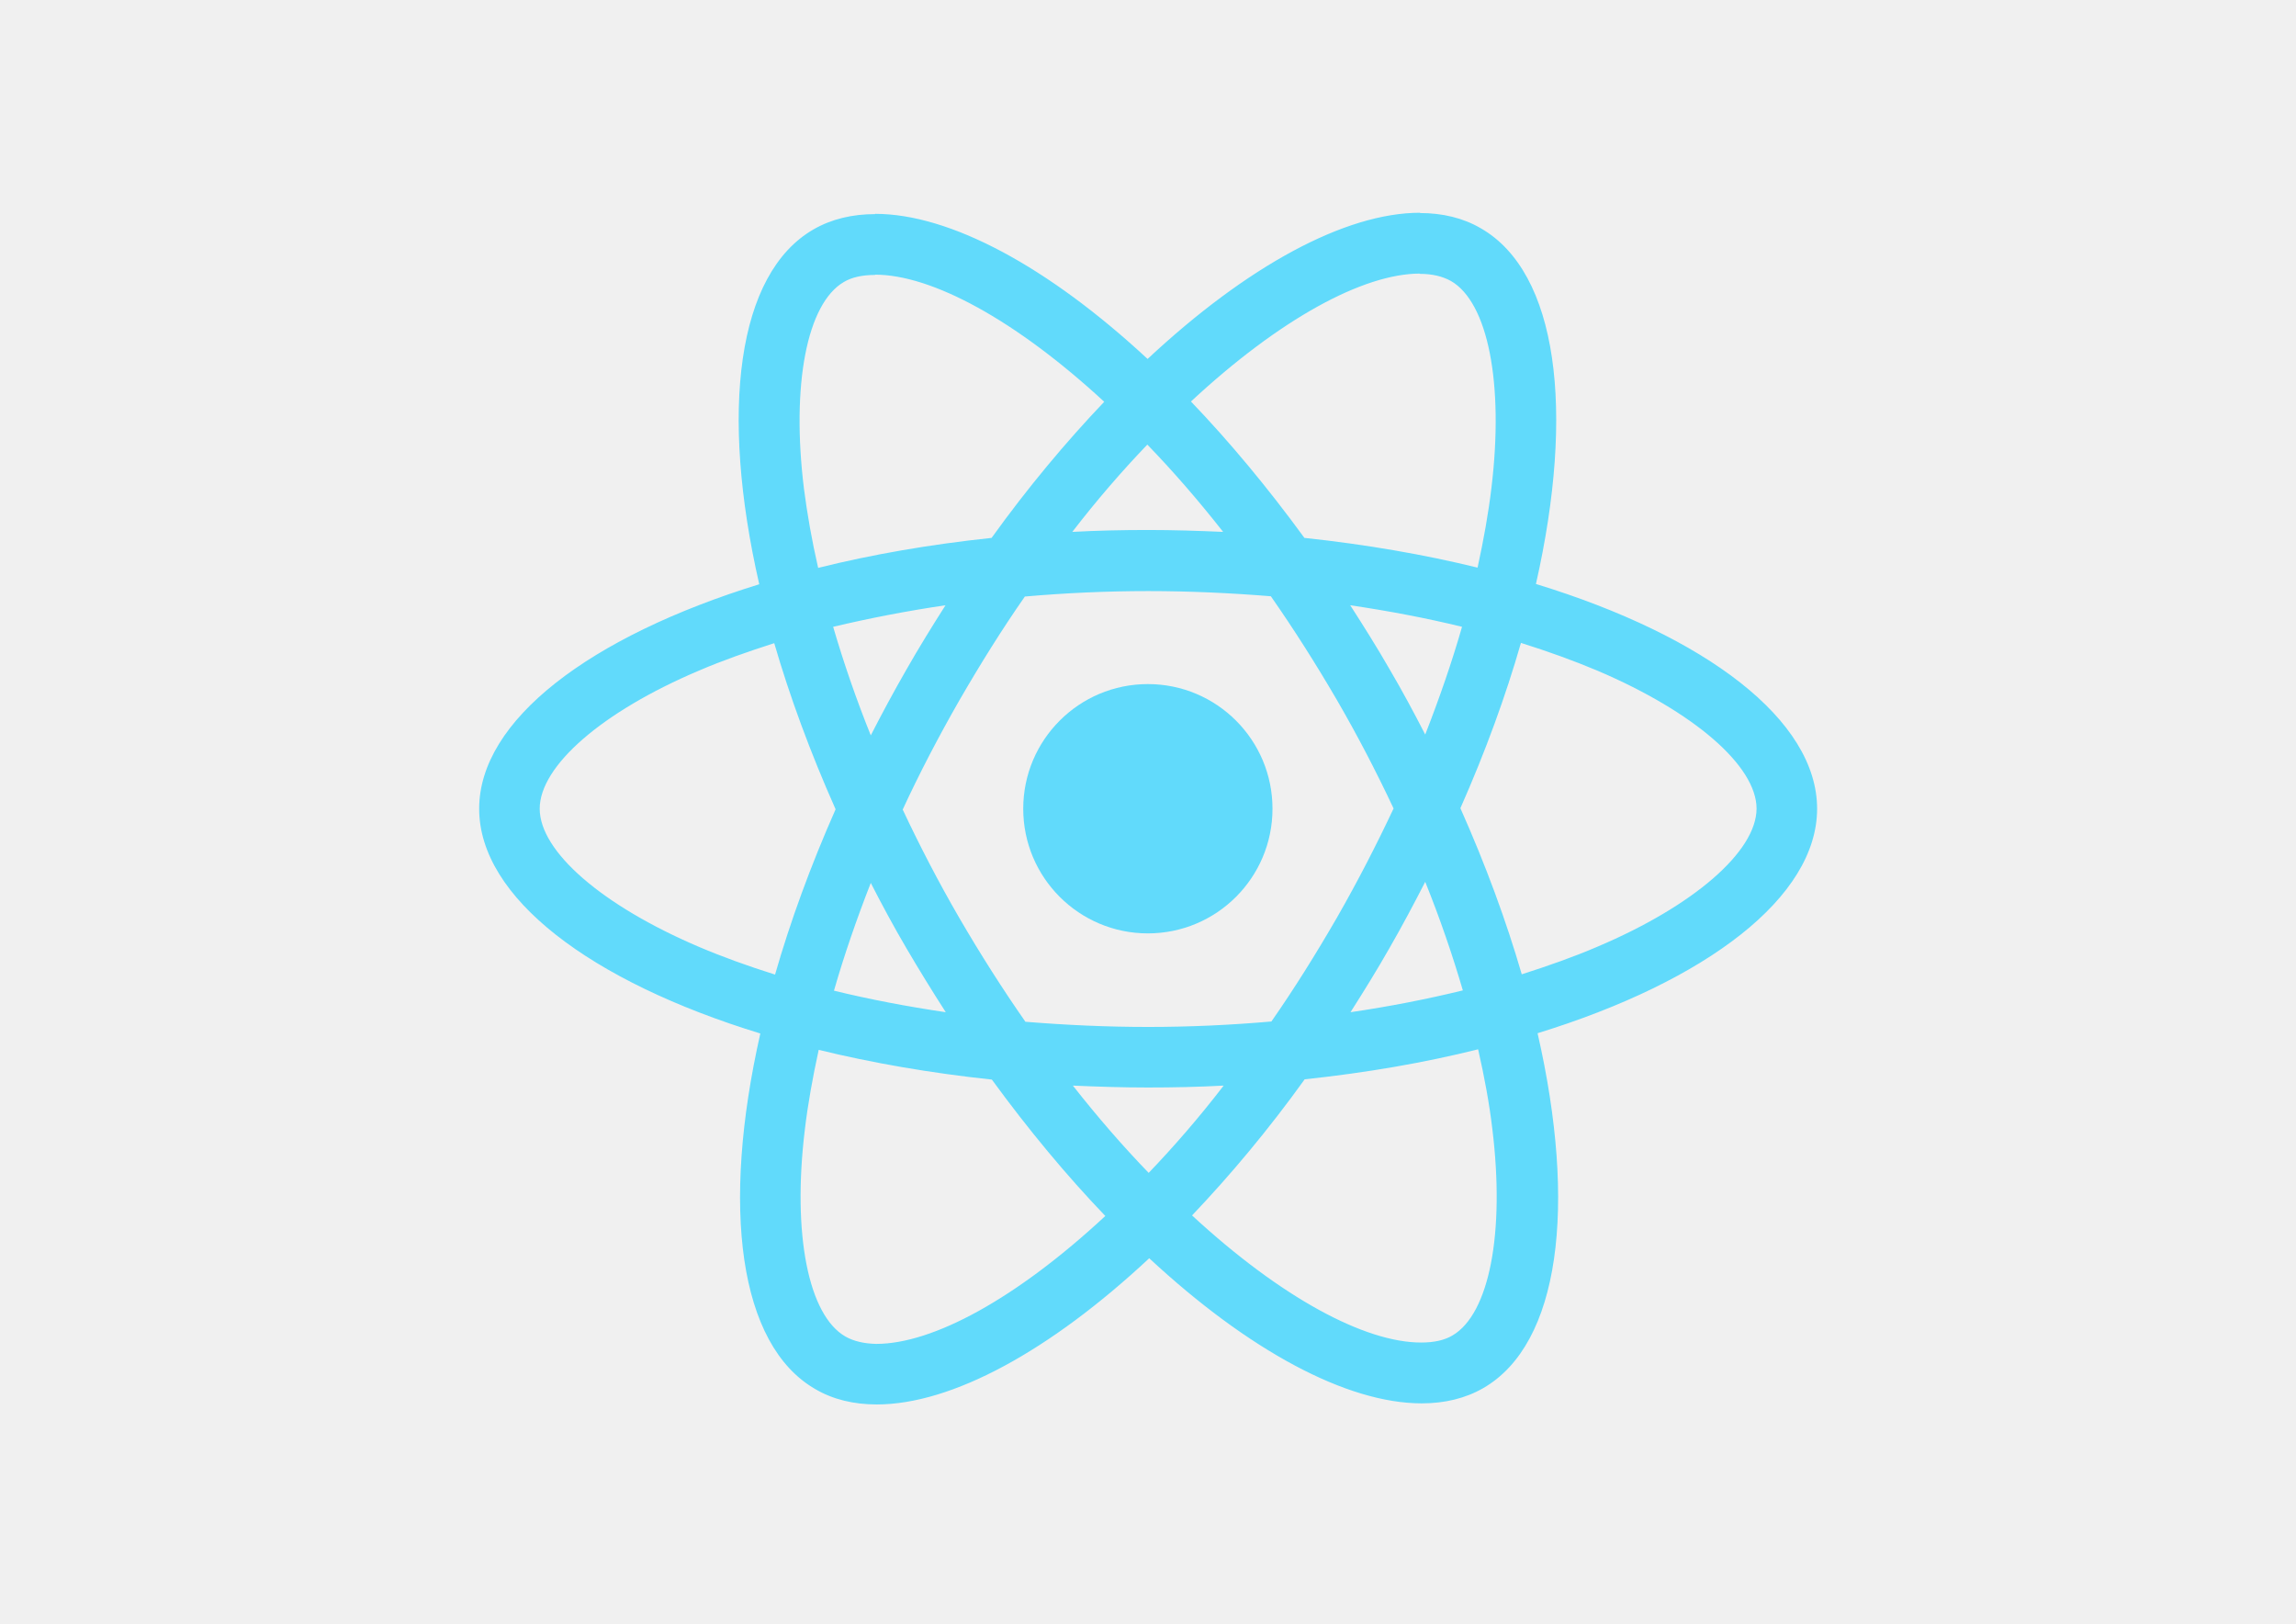
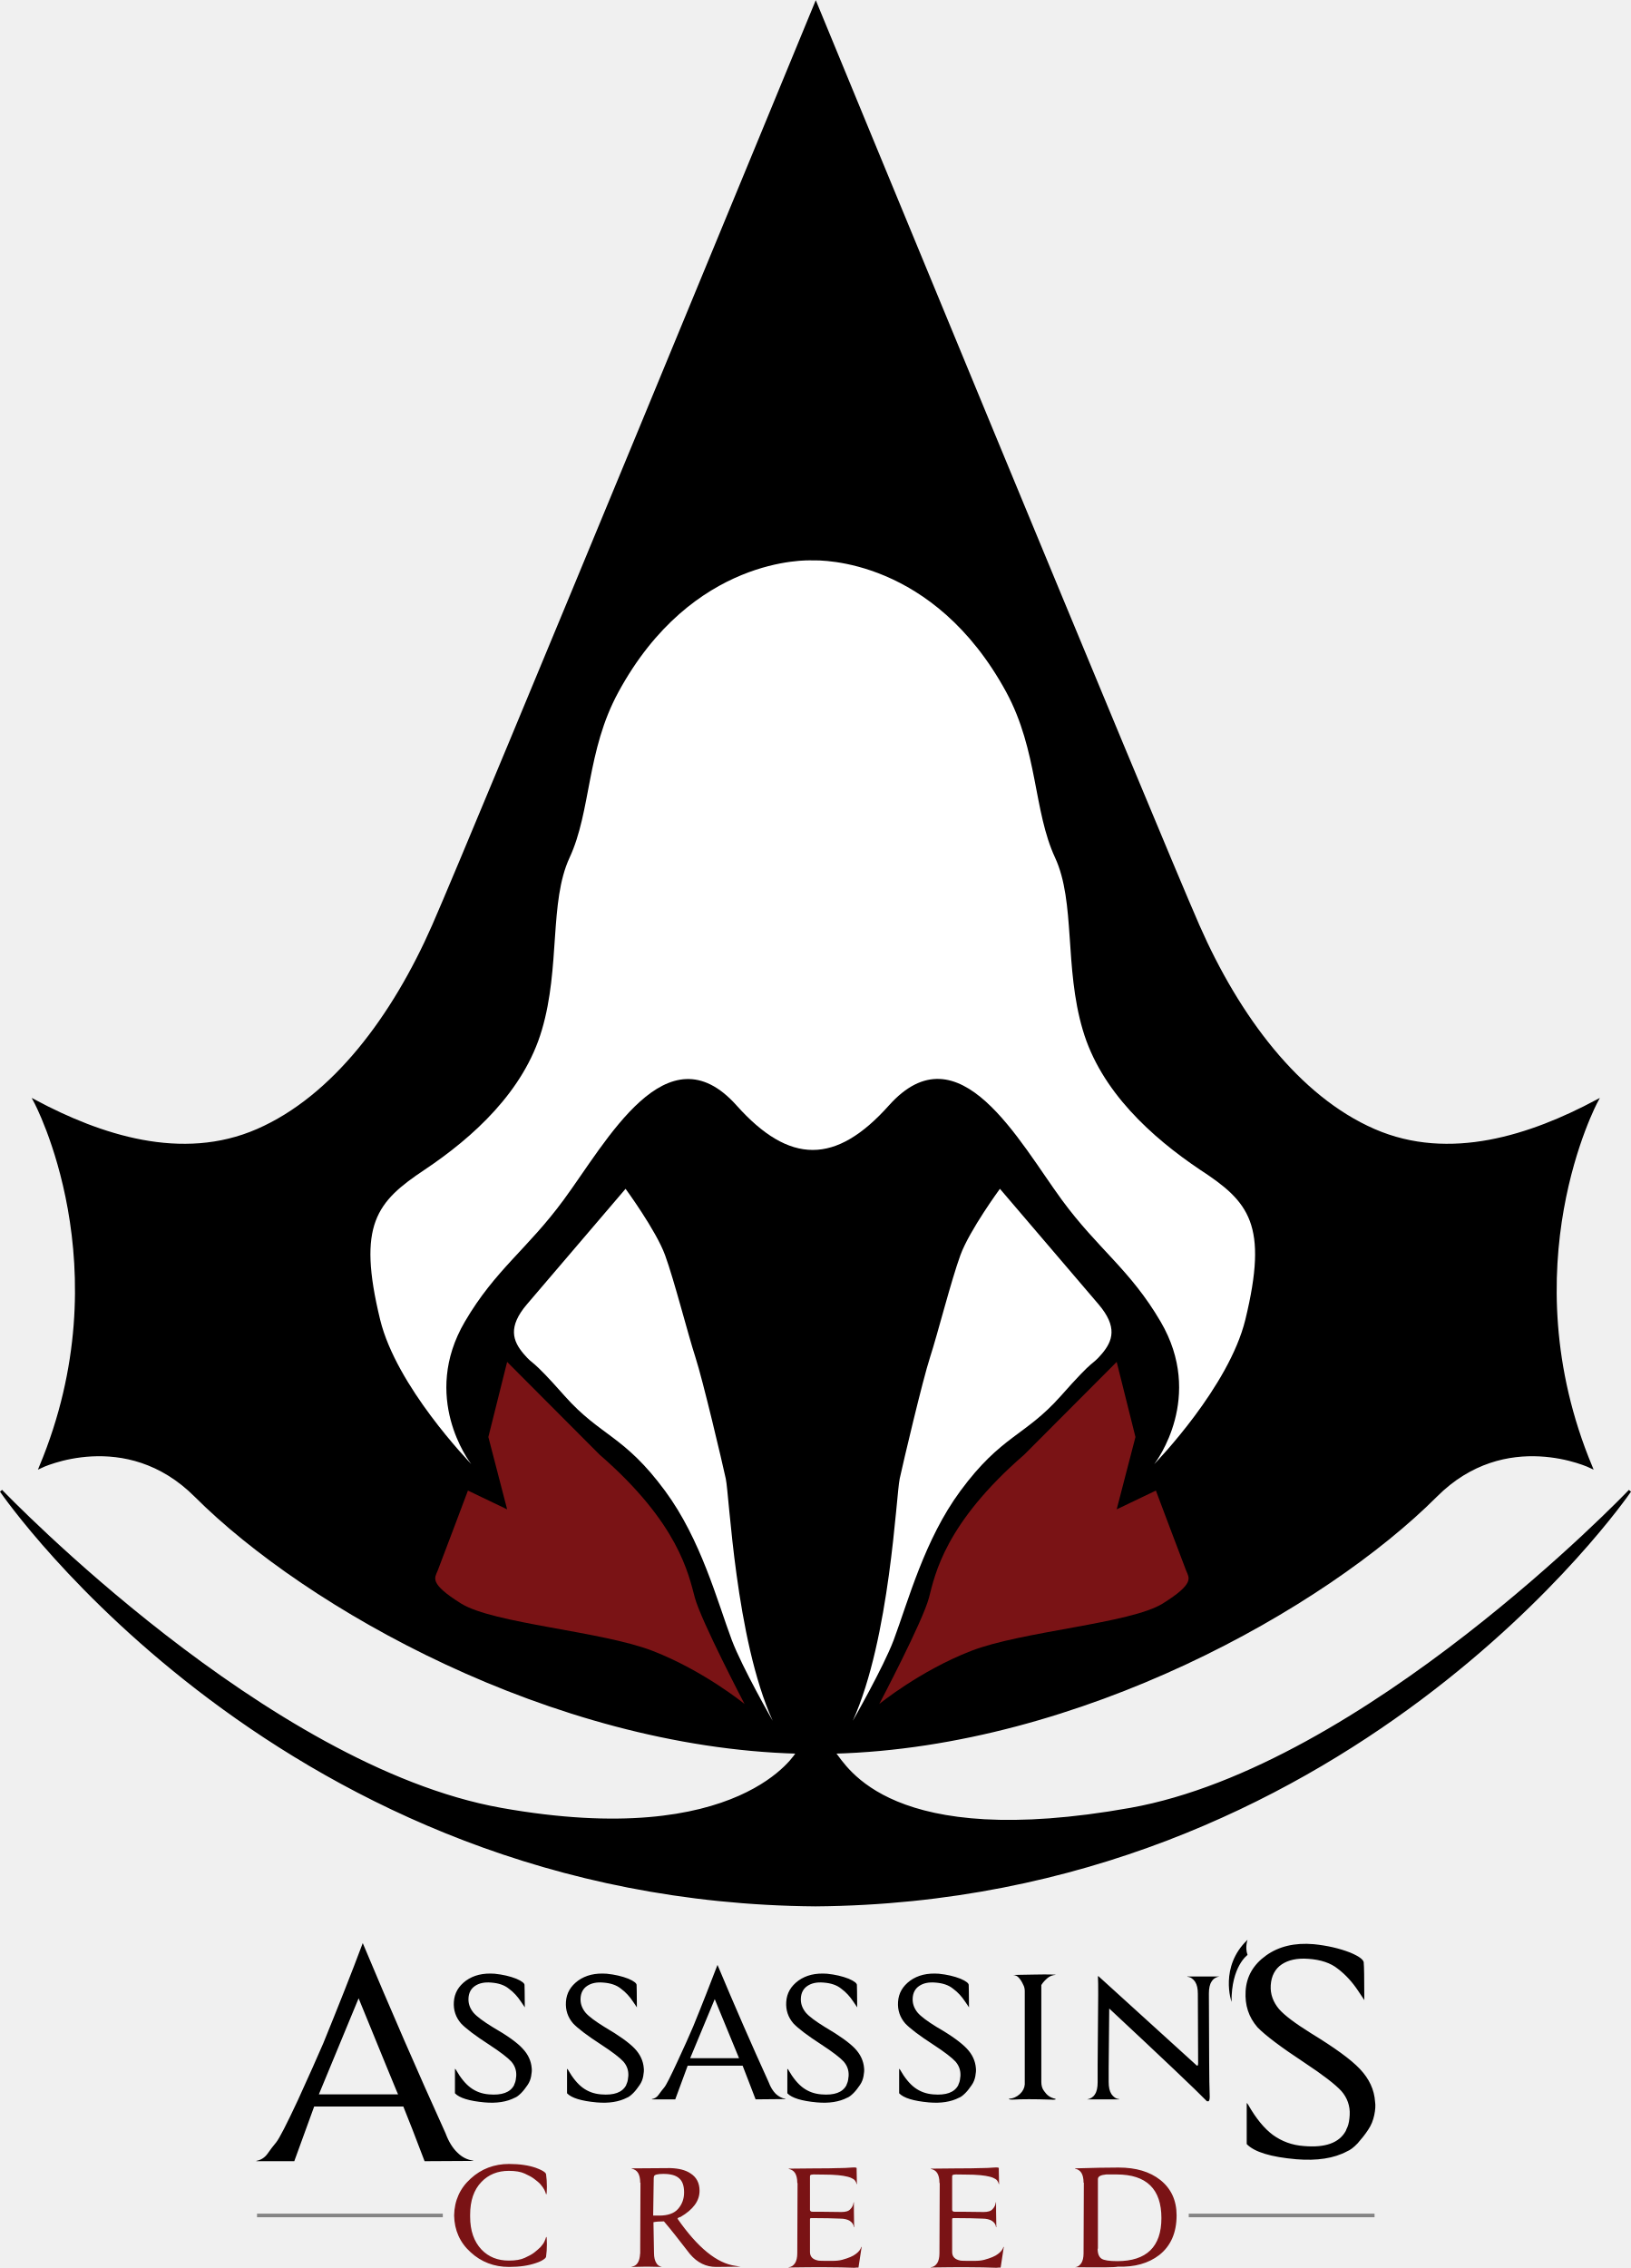
- <svg xmlns="http://www.w3.org/2000/svg" viewBox="0 0 841.9 595.3">
-   <g fill="#61DAFB">
-     <path d="M666.3 296.5c0-32.5-40.7-63.3-103.1-82.4 14.4-63.6 8-114.2-20.2-130.4-6.5-3.8-14.1-5.6-22.4-5.6v22.3c4.6 0 8.3.9 11.4 2.6 13.6 7.8 19.5 37.5 14.9 75.7-1.1 9.4-2.9 19.3-5.1 29.4-19.6-4.8-41-8.5-63.5-10.9-13.5-18.5-27.5-35.3-41.6-50 32.6-30.3 63.2-46.9 84-46.9V78c-27.5 0-63.5 19.6-99.9 53.6-36.4-33.8-72.4-53.2-99.9-53.2v22.3c20.7 0 51.4 16.5 84 46.6-14 14.7-28 31.4-41.3 49.9-22.6 2.4-44 6.1-63.6 11-2.3-10-4-19.7-5.2-29-4.7-38.2 1.1-67.9 14.6-75.8 3-1.8 6.9-2.6 11.5-2.6V78.5c-8.4 0-16 1.8-22.6 5.6-28.1 16.2-34.4 66.7-19.9 130.1-62.2 19.2-102.7 49.9-102.7 82.3 0 32.5 40.7 63.3 103.1 82.4-14.4 63.6-8 114.2 20.2 130.4 6.5 3.8 14.1 5.6 22.5 5.6 27.5 0 63.5-19.6 99.9-53.6 36.4 33.8 72.4 53.2 99.9 53.2 8.4 0 16-1.8 22.6-5.6 28.1-16.2 34.4-66.7 19.9-130.1 62-19.1 102.5-49.9 102.5-82.3zm-130.2-66.7c-3.7 12.9-8.3 26.2-13.5 39.5-4.1-8-8.4-16-13.1-24-4.6-8-9.5-15.8-14.4-23.4 14.2 2.1 27.9 4.7 41 7.9zm-45.8 106.5c-7.8 13.5-15.8 26.3-24.1 38.2-14.9 1.3-30 2-45.2 2-15.1 0-30.2-.7-45-1.9-8.3-11.9-16.4-24.6-24.2-38-7.6-13.1-14.5-26.4-20.8-39.8 6.2-13.4 13.2-26.8 20.7-39.9 7.8-13.5 15.8-26.3 24.1-38.2 14.9-1.3 30-2 45.2-2 15.1 0 30.2.7 45 1.9 8.3 11.9 16.4 24.6 24.2 38 7.6 13.1 14.5 26.4 20.8 39.8-6.3 13.4-13.2 26.8-20.7 39.9zm32.3-13c5.4 13.4 10 26.8 13.8 39.8-13.1 3.2-26.9 5.9-41.2 8 4.9-7.7 9.8-15.6 14.4-23.7 4.6-8 8.9-16.1 13-24.1zM421.2 430c-9.3-9.6-18.6-20.3-27.8-32 9 .4 18.2.7 27.5.7 9.4 0 18.7-.2 27.8-.7-9 11.7-18.3 22.4-27.5 32zm-74.4-58.9c-14.2-2.1-27.9-4.7-41-7.9 3.7-12.9 8.3-26.2 13.5-39.5 4.1 8 8.4 16 13.1 24 4.7 8 9.5 15.8 14.4 23.4zM420.7 163c9.3 9.6 18.6 20.3 27.8 32-9-.4-18.2-.7-27.5-.7-9.4 0-18.7.2-27.8.7 9-11.7 18.3-22.4 27.5-32zm-74 58.9c-4.9 7.7-9.8 15.6-14.4 23.7-4.6 8-8.9 16-13 24-5.4-13.4-10-26.8-13.8-39.8 13.1-3.1 26.9-5.8 41.2-7.9zm-90.5 125.2c-35.4-15.1-58.3-34.9-58.3-50.6 0-15.7 22.9-35.6 58.3-50.6 8.6-3.7 18-7 27.7-10.1 5.7 19.6 13.2 40 22.5 60.9-9.2 20.8-16.6 41.1-22.2 60.6-9.9-3.1-19.3-6.5-28-10.2zM310 490c-13.6-7.8-19.5-37.5-14.9-75.7 1.1-9.4 2.9-19.3 5.1-29.4 19.6 4.8 41 8.5 63.5 10.9 13.5 18.5 27.5 35.3 41.6 50-32.6 30.3-63.2 46.9-84 46.9-4.5-.1-8.3-1-11.3-2.7zm237.2-76.2c4.7 38.2-1.1 67.9-14.6 75.8-3 1.8-6.9 2.6-11.5 2.6-20.7 0-51.4-16.5-84-46.6 14-14.7 28-31.4 41.3-49.9 22.6-2.4 44-6.1 63.6-11 2.3 10.1 4.1 19.8 5.2 29.1zm38.5-66.7c-8.6 3.7-18 7-27.7 10.1-5.7-19.6-13.2-40-22.5-60.9 9.2-20.8 16.6-41.1 22.2-60.6 9.9 3.1 19.3 6.5 28.1 10.2 35.4 15.1 58.3 34.9 58.3 50.6-.1 15.7-23 35.6-58.4 50.6zM320.8 78.4z" />
-     <circle cx="420.9" cy="296.5" r="45.7" />
-     <path d="M520.5 78.1z" />
-   </g>
+ <svg xmlns="http://www.w3.org/2000/svg" id="Layer_1" viewBox="0 0 590.8 821.3" width="1798" height="2500">
+   <style>.st0{stroke:#000;stroke-miterlimit:10}.st1{fill:#fff}.st2{fill:#7a1315}.st3{fill:#848484}</style>
+   <path class="st0" d="M590.4 539.9c-1.6 2.3-102.6 148.5-295 150C103.1 688.4 2 542.2.4 539.9c1.5 1.5 96.1 100.1 181 115.3 87.2 15.6 107.5-20.5 107.5-20.5v-.1c-88.9-2.4-177.7-52.6-218-92.9-25.4-25.4-56.2-10.5-56.2-10.5 30.3-72.5-2-132.4-2-132.4 23.5 12.5 53.1 22.5 80.6 10.5s49.2-41.1 63.7-74.1S295.5 1.3 295.5 1.3s124 300.9 138.5 333.9 36.2 62.1 63.7 74.1 57.1 2 80.6-10.5c0 0-32.2 59.9-2 132.4 0 0-30.9-14.9-56.2 10.5-40.3 40.3-129.1 90.5-218 92.9v.1c4.5 5.5 20.3 36.1 107.5 20.5C494.3 640 589 541.4 590.4 539.9z" />
+   <path class="st1" d="M451.1 477.9c-5.9 24.2-32 51.3-33 52.3.8-1 18.3-24.3 2.3-51.6-11-18.8-22.7-26.3-35.7-44-15.5-21.1-37.3-62.7-62.7-34.3-19.2 21.5-36 21.5-55.2 0-25.3-28.3-47.1 13.2-62.7 34.3-13 17.7-24.7 25.2-35.7 44-16 27.3 1.5 50.6 2.3 51.6-.9-1-27.1-28.1-33-52.3-8.4-34.5-1.3-42.7 16.1-54.3 17.5-11.7 36-28.4 42.5-50.7 6.7-22.7 2.6-46.3 10-62.3 7.9-17 6.1-38.7 17.7-60 26.8-49.3 68.6-47.8 70.3-47.7 3-.1 43.8-.8 70.2 47.7 11.5 21.3 9.8 43 17.7 60 7.4 16 3.3 39.7 10 62.3 6.5 22.3 25.1 39 42.5 50.7 17.8 11.6 24.8 19.8 16.4 54.3z" />
+   <path class="st1" d="M226.6 430.5s11 15 14.3 24 8.3 28.7 11 37 9.7 38 11 44c1.3 6 3.5 57.9 17 87.7 0 0-11-19.2-14.8-29.2-5.3-14.2-11.2-36.5-24.2-54.1-14.9-20.2-23.3-19.7-36.3-34.3-13-14.7-10.9-10.6-14.9-15.3s-5.8-9.8 1.2-18 35.7-41.8 35.7-41.8zM362.2 430.5s-11 15-14.3 24-8.3 28.7-11 37-9.7 38-11 44-3.5 57.9-17 87.7c0 0 11-19.2 14.8-29.2 5.3-14.2 11.2-36.5 24.2-54.1 14.9-20.2 23.3-19.7 36.3-34.3 13-14.7 10.9-10.6 14.9-15.3s5.8-9.8-1.2-18-35.7-41.8-35.7-41.8z" />
+   <path class="st2" d="M183.7 493.2l-6.8 27.2 6.8 26.2-14.2-6.8s-10 26.6-11 29.1-3.2 4.5 8.5 11.8 51 10 69.5 17.2 33.2 19.2 33.2 19.2-15.7-30-18-38.5-5.8-26.9-34.5-51.8l-33.5-33.6zM404.5 493.2l6.8 27.2-6.8 26.2 14.2-6.8s10 26.6 11 29.1 3.2 4.5-8.5 11.8-51 10-69.5 17.2-33.2 19.2-33.2 19.2 15.8-30 18-38.5 5.8-26.9 34.5-51.8l33.5-33.6z" />
+   <path d="M189.3 741.9c2 2.1 3.1 4.5 3.3 7.1.1.8 0 1.8-.2 2.9-.2 1.1-.6 2.2-1.3 3.2s-1.4 2-2.3 2.9c-.9.9-1.7 1.5-2.3 1.7-2.9 1.5-6.6 2.1-11 1.7-5.5-.5-9.1-1.6-10.7-3.3v-8.9l.3.3c1.7 3 3.5 5.2 5.4 6.6 1.9 1.4 4.1 2.2 6.6 2.4 4.7.4 7.7-.7 9.1-3.3 0-.2.2-.5.3-.8.3-.7.4-1.6.5-2.6.1-2-.5-3.7-1.8-5.2-1.3-1.4-4-3.5-8-6.1-5.1-3.3-8.5-5.9-10.2-7.7-1.9-2.2-2.8-4.8-2.6-7.8.2-3.2 1.7-5.7 4.4-7.7 2.8-2 6.2-2.8 10.4-2.5 2.9.3 5.5.9 7.8 1.8 2.1.9 3.1 1.7 3 2.4 0 .4.1 3 .1 7.9.3.5-.2-.2-1.4-2s-2.6-3.4-4.4-4.7c-1.6-1.3-3.7-2-6.4-2.2-2.4-.2-4.3.2-5.8 1.2s-2.3 2.5-2.4 4.5c-.1 1.9.5 3.6 1.8 5.2 1.2 1.4 3.5 3.1 6.9 5.2 5.4 3.1 9 5.7 10.9 7.8zM229.9 741.9c2 2.1 3.1 4.5 3.3 7.1.1.8 0 1.8-.2 2.9-.2 1.1-.6 2.2-1.3 3.2s-1.4 2-2.3 2.9c-.9.9-1.7 1.5-2.3 1.7-2.9 1.5-6.6 2.1-11 1.7-5.5-.5-9.1-1.6-10.7-3.3v-8.9l.3.3c1.7 3 3.5 5.2 5.4 6.6 1.9 1.4 4.1 2.2 6.6 2.4 4.7.4 7.7-.7 9.1-3.3 0-.2.2-.5.3-.8.3-.7.4-1.6.5-2.6.1-2-.5-3.7-1.8-5.2-1.3-1.4-4-3.5-8-6.1-5.1-3.3-8.5-5.9-10.2-7.7-1.9-2.2-2.8-4.8-2.6-7.8.2-3.2 1.7-5.7 4.4-7.7 2.8-2 6.2-2.8 10.4-2.5 2.9.3 5.5.9 7.8 1.8 2.1.9 3.1 1.7 3 2.4 0 .4.1 3 .1 7.9.3.5-.2-.2-1.4-2s-2.6-3.4-4.4-4.7c-1.6-1.3-3.7-2-6.4-2.2-2.4-.2-4.3.2-5.8 1.2s-2.3 2.5-2.4 4.5c-.1 1.9.5 3.6 1.8 5.2 1.2 1.4 3.5 3.1 6.9 5.2 5.3 3.1 8.9 5.7 10.9 7.8zM244.6 760.3h-8.4l-.1-.1c1.1-.2 1.9-.7 2.5-1.6.6-.9 1.3-1.7 2-2.6.7-.8 2.3-4 4.8-9.4s4.4-9.6 5.7-12.7c3.4-8.3 6.3-15.8 8.8-22.3 6.2 14.8 12.4 29 18.5 42.4.7 1.9 1.6 3.3 2.6 4.3 1.1 1 2.2 1.6 3.5 1.8v.1l-10.8.1c-2-5.3-3.6-9.3-4.7-12.2h-19.9l-4.5 12.2zm22.9-15.4c-.1-.3-3-7.3-8.6-20.9l-8.9 21.4h17.7l-.2-.5zM309.7 741.9c2 2.1 3.1 4.5 3.3 7.1.1.8 0 1.8-.2 2.9-.2 1.1-.6 2.2-1.3 3.2-.7 1-1.4 2-2.3 2.9s-1.7 1.5-2.3 1.7c-2.9 1.5-6.6 2.1-11 1.7-5.5-.5-9.1-1.6-10.7-3.3v-8.9l.3.3c1.7 3 3.5 5.2 5.4 6.6 1.9 1.4 4.1 2.2 6.6 2.4 4.7.4 7.7-.7 9.1-3.3 0-.2.2-.5.3-.8.3-.7.4-1.6.5-2.6.1-2-.5-3.7-1.8-5.2-1.3-1.4-4-3.5-8-6.1-5.1-3.3-8.5-5.9-10.2-7.7-1.9-2.2-2.8-4.8-2.6-7.8.2-3.2 1.7-5.7 4.4-7.7 2.8-2 6.2-2.8 10.4-2.5 2.9.3 5.5.9 7.8 1.8 2.1.9 3.1 1.7 3 2.4 0 .4.1 3 .1 7.9.3.5-.2-.2-1.4-2s-2.6-3.4-4.4-4.7c-1.6-1.3-3.7-2-6.4-2.2-2.4-.2-4.3.2-5.8 1.2s-2.3 2.5-2.4 4.5c-.1 1.9.5 3.6 1.8 5.2 1.2 1.4 3.5 3.1 6.9 5.2 5.3 3.1 8.9 5.7 10.9 7.8zM350.2 741.9c2 2.1 3.1 4.5 3.3 7.1.1.8 0 1.8-.2 2.9-.2 1.1-.6 2.2-1.3 3.2-.7 1-1.4 2-2.3 2.9s-1.7 1.5-2.3 1.7c-2.9 1.5-6.6 2.1-11 1.7-5.5-.5-9.1-1.6-10.7-3.3v-8.9l.3.3c1.7 3 3.5 5.2 5.4 6.6 1.9 1.4 4.1 2.2 6.6 2.4 4.7.4 7.7-.7 9.1-3.3 0-.2.2-.5.3-.8.3-.7.4-1.6.5-2.6.1-2-.5-3.7-1.8-5.2-1.3-1.4-4-3.5-8-6.1-5.1-3.3-8.5-5.9-10.2-7.7-1.9-2.2-2.8-4.8-2.6-7.8.2-3.2 1.7-5.7 4.4-7.7 2.8-2 6.2-2.8 10.4-2.5 2.9.3 5.5.9 7.8 1.8 2.1.9 3.1 1.7 3 2.4 0 .4.1 3 .1 7.9.3.5-.2-.2-1.4-2s-2.6-3.4-4.4-4.7c-1.6-1.3-3.7-2-6.4-2.2-2.4-.2-4.3.2-5.8 1.2s-2.3 2.5-2.4 4.5c-.1 1.9.5 3.6 1.8 5.2 1.2 1.4 3.5 3.1 6.9 5.2 5.4 3.1 8.9 5.7 10.9 7.8zM382.5 715.2c-1.3.1-2.3.5-3.1 1.2-.8.7-1.6 1.5-2.2 2.5V754c0 1.3.3 2.4 1 3.3.5.7 1 1.3 1.7 1.8s1.5.8 2.4 1c.1.1.1.2.1.2-.2.1-.8.2-1.7.1-6-.2-10.6-.2-13.9 0-.7 0-1.2 0-1.4-.3 1.6-.1 2.9-.7 4-1.7s1.7-2.2 1.8-3.5v-33.8c0-.9-.2-1.7-.6-2.4-.4-.9-.9-1.7-1.5-2.4s-1.3-1-2.1-1c.4-.1 3-.1 7.9-.2s7.4 0 7.6.1zM441.7 715.8c-1.2.2-2.2.8-2.8 1.8-.7 1-1 2.5-1 4.4l.1 24.8c0 5.2.1 9.3.2 12.5 0 .8-.1 1.4-.4 1.7h-.6c-4.2-4.3-16-15.5-35.4-33.6l-.2 21.3v5.3c0 1.9.3 3.3 1 4.4.7 1 1.6 1.7 2.8 1.8v.1h-11.6c1.2-.2 2.2-.8 2.8-1.8.7-1 1-2.5 1-4.4V748l.2-25.6c0-3 0-5.3-.1-6.7h.2l35 31.8c.4.4.6.6.8.6.2 0 .3-.3.3-.9l-.1-25.1c0-1.9-.3-3.3-1-4.4-.7-1-1.6-1.7-2.8-1.8v-.1h11.6zM106.6 782.7H92.9l-.1-.1c1.7-.3 3.1-1.2 4.1-2.6 1-1.4 2-2.8 3.2-4.2 1.1-1.4 3.7-6.4 7.8-15.2 4-8.8 7.1-15.7 9.2-20.6 5.5-13.5 10.3-25.6 14.3-36.3 10.1 24.1 20.1 47.1 30 68.9 1.1 3 2.6 5.4 4.3 7 1.7 1.7 3.6 2.6 5.7 2.9v.1l-17.6.1c-3.2-8.5-5.8-15.1-7.7-19.8h-32.3l-7.2 19.8zm37.2-25.1c-.2-.5-4.9-11.8-13.9-33.9l-14.4 34.8h28.7l-.4-.9zM492.6 749.3c3.4 3.6 5.2 7.5 5.5 11.9.2 1.3.1 2.9-.3 4.8s-1.1 3.7-2.2 5.3c-1.1 1.7-2.4 3.3-3.8 4.9-1.5 1.6-2.8 2.5-3.8 2.9-4.8 2.6-11 3.5-18.4 2.9-9.2-.8-15.2-2.6-18-5.5v-14.9c.2.2.3.3.5.6 2.9 5.1 5.9 8.7 9 11 3.2 2.3 6.9 3.7 11.1 4 7.8.7 12.9-1.1 15.3-5.5.1-.3.3-.8.6-1.4.5-1.2.7-2.7.8-4.3.2-3.3-.9-6.3-3-8.7-2.2-2.4-6.6-5.8-13.4-10.3-8.5-5.6-14.2-9.9-17-12.8-3.2-3.7-4.6-8-4.3-13.1.3-5.3 2.8-9.6 7.4-12.9 4.6-3.3 10.4-4.7 17.3-4.1 4.9.5 9.2 1.5 13.1 3 3.6 1.5 5.2 2.8 5 4 .1.7.2 5.1.2 13.2.5.8-.3-.4-2.3-3.4s-4.4-5.7-7.3-7.9c-2.6-2.1-6.2-3.3-10.7-3.6-4-.3-7.2.4-9.6 2s-3.8 4.2-4 7.6c-.2 3.2.9 6.1 3 8.6 2 2.3 5.9 5.2 11.5 8.7 8.5 5.2 14.5 9.5 17.8 13zM451.9 702.5s-1 2.7 0 5.5c0 0-5.9 4.1-5.8 17 0 0-4.5-12.7 5.8-22.5z" />
+   <path class="st2" d="M197.9 810c.1.1.2 1 .2 2.7s-.1 3.2-.3 4.6c0 .1-.1.2-.2.4l-.3.3c-.6.5-1.6 1.1-3.2 1.6-2.6.9-5.8 1.4-9.7 1.4-5.4 0-10.1-1.8-13.9-5.3-3.9-3.5-5.9-8-6-13.3v-.1c.1-5.3 2.1-9.8 6-13.3 3.8-3.5 8.5-5.3 13.9-5.3 3.9 0 7.1.5 9.7 1.4 1.6.6 2.6 1.1 3.2 1.6l.3.3c.1.1.1.3.2.4.2 1.4.3 2.9.3 4.6 0 1.7-.1 2.6-.2 2.7h-.1c-.1-.4-.3-1-.6-1.6s-.8-1.3-1.4-2c-.6-.7-1.4-1.3-2.3-2-.9-.7-2.1-1.3-3.4-1.9-1.5-.7-3.4-1-5.8-1-4 0-7.3 1.3-9.9 4-2.8 2.9-4.1 6.9-4.1 11.9v.7c0 5.1 1.4 9 4.1 11.9 2.6 2.7 5.9 4 9.9 4 2.4 0 4.3-.3 5.8-1 1.3-.6 2.5-1.2 3.4-1.9s1.7-1.4 2.3-2c.6-.7 1.1-1.3 1.4-2 .3-.6.5-1.2.6-1.6h.1v-.2zM239.8 821l-4.9-.1h-1.2l-4.9.1v-.1c1.7-.2 2.7-1.5 3-3.9v-.2c0-.2.1-.5.1-.8l.1-25.5h-.1v-.1c0-1.5-.3-2.7-.8-3.5s-1.3-1.3-2.3-1.5v-.1l14-.1c3.1.1 5.5.7 7.3 1.9 2.2 1.4 3.3 3.5 3.3 6.3 0 3.7-2.3 6.8-6.9 9.5-.5.1-.9.3-1.1.6 7.3 10.5 14.3 16.2 21 17.1l1.9.3-8.9.1c-3.6 0-6.8-1.5-9.5-4.7-3.8-4.9-6.9-8.9-9.4-11.8-1.6 0-2.9.1-3.8.3l.2 11.2c0 1.5.3 2.7.8 3.5.4.8 1.1 1.3 2.1 1.5zm8-27c0-2.4-.6-4.1-1.8-5.1-1.2-1.1-3.1-1.6-5.7-1.6-2.1 0-3.3.3-3.4.9 0 .1-.1.3-.1.6l-.2 13.6h2.2c3.1 0 5.4-.8 6.8-2.4 1.5-1.7 2.2-3.7 2.2-6zM310.6 821.2c-.3 0-.7.1-1.2.1-2.8-.1-6.4-.2-10.8-.2-3.2 0-7.5 0-12.9.1v-.1c1-.1 1.7-.6 2.3-1.5.5-.8.8-2 .8-3.5l.1-25.5h-.1v-.1c0-1.5-.3-2.7-.8-3.5s-1.3-1.3-2.3-1.5v-.1l10.2-.1c2.8 0 5.3 0 7.6-.1h.4c1.6 0 3.2-.1 4.6-.2 1.2-.1 1.8 0 1.8.2v.9l.1 4.9h-.1c-.1-.5-.3-.9-.6-1.3s-.8-.7-1.5-1-1.6-.5-2.7-.7-2.5-.3-4.3-.4c-1.6 0-3.7-.1-6.5-.1-.6 0-1 .1-1.2.3-.1.1-.1.4-.1.8v11.7c0 .4.3.7.8.7 1 0 4.5 0 10.6.1 1.5 0 2.6-.3 3.2-1 .7-.7 1.1-1.5 1.2-2.5h.1c0 1.5 0 4.4.1 9h-.1c-.1-1-.6-1.7-1.5-2.3-.8-.5-2-.8-3.5-.8-2.3-.1-5.8-.2-10.4-.2-.3 0-.5.1-.5.4v11.9c0 1.7 1 2.7 3 3.1.5.1 2.2.1 5.1.1 1.3 0 2.5-.1 3.6-.4 2.2-.6 3.9-1.3 4.9-2.1 1.1-.8 1.7-1.6 2-2.6l.1.1-1.1 7.2-.1.3-.3-.1zM362.1 821.2c-.3 0-.7.1-1.2.1-2.8-.1-6.4-.2-10.8-.2-3.2 0-7.5 0-12.9.1v-.1c1-.1 1.7-.6 2.3-1.5.5-.8.8-2 .8-3.5l.1-25.5h-.1v-.1c0-1.5-.3-2.7-.8-3.5s-1.3-1.3-2.3-1.5v-.1l10.2-.1c2.8 0 5.3 0 7.6-.1h.4c1.6 0 3.2-.1 4.6-.2 1.2-.1 1.8 0 1.8.2v.9l.1 4.9h-.1c-.1-.5-.3-.9-.6-1.3s-.8-.7-1.5-1-1.6-.5-2.7-.7-2.5-.3-4.3-.4c-1.6 0-3.7-.1-6.5-.1-.6 0-1 .1-1.2.3-.1.1-.1.4-.1.8v11.7c0 .4.3.7.8.7 1 0 4.5 0 10.6.1 1.5 0 2.6-.3 3.2-1 .7-.7 1.1-1.5 1.2-2.5h.1c0 1.5 0 4.4.1 9h-.1c-.1-1-.6-1.7-1.5-2.3-.8-.5-2-.8-3.5-.8-2.3-.1-5.8-.2-10.4-.2-.3 0-.5.1-.5.4v11.9c0 1.7 1 2.7 3 3.1.5.1 2.2.1 5.1.1 1.3 0 2.5-.1 3.6-.4 2.2-.6 3.9-1.3 4.9-2.1 1.1-.8 1.7-1.6 2-2.6l.1.1-1.1 7.2-.1.3-.3-.1zM389.4 821.1c1-.1 1.7-.6 2.3-1.5.5-.8.8-2 .8-3.5l.1-25.6h-.1v-.1c0-1.5-.3-2.7-.8-3.5s-1.3-1.3-2.3-1.5v-.1c6.3-.2 11.6-.3 15.8-.3 6.3 0 11.3 1.5 15.1 4.5 3.9 3.1 5.9 7.4 5.9 12.8 0 6.3-2.1 11.1-6.3 14.4-3.9 3-8.9 4.4-15 4.2-1.2.3-6.4.3-15.5.2zm8.2-6.7c0 1.8.5 3 1.4 3.6s2.8.9 5.7.9c10.6 0 16-5.2 16-15.6 0-10.5-5.4-15.8-16.2-15.8h-3.8c-2 .2-3 .7-3 1.7v25.2h-.1z" />
+   <path class="st3" d="M430.6 801.7h67.3v1.3h-67.3zM93.1 801.7h67.3v1.3H93.1z" />
</svg>
